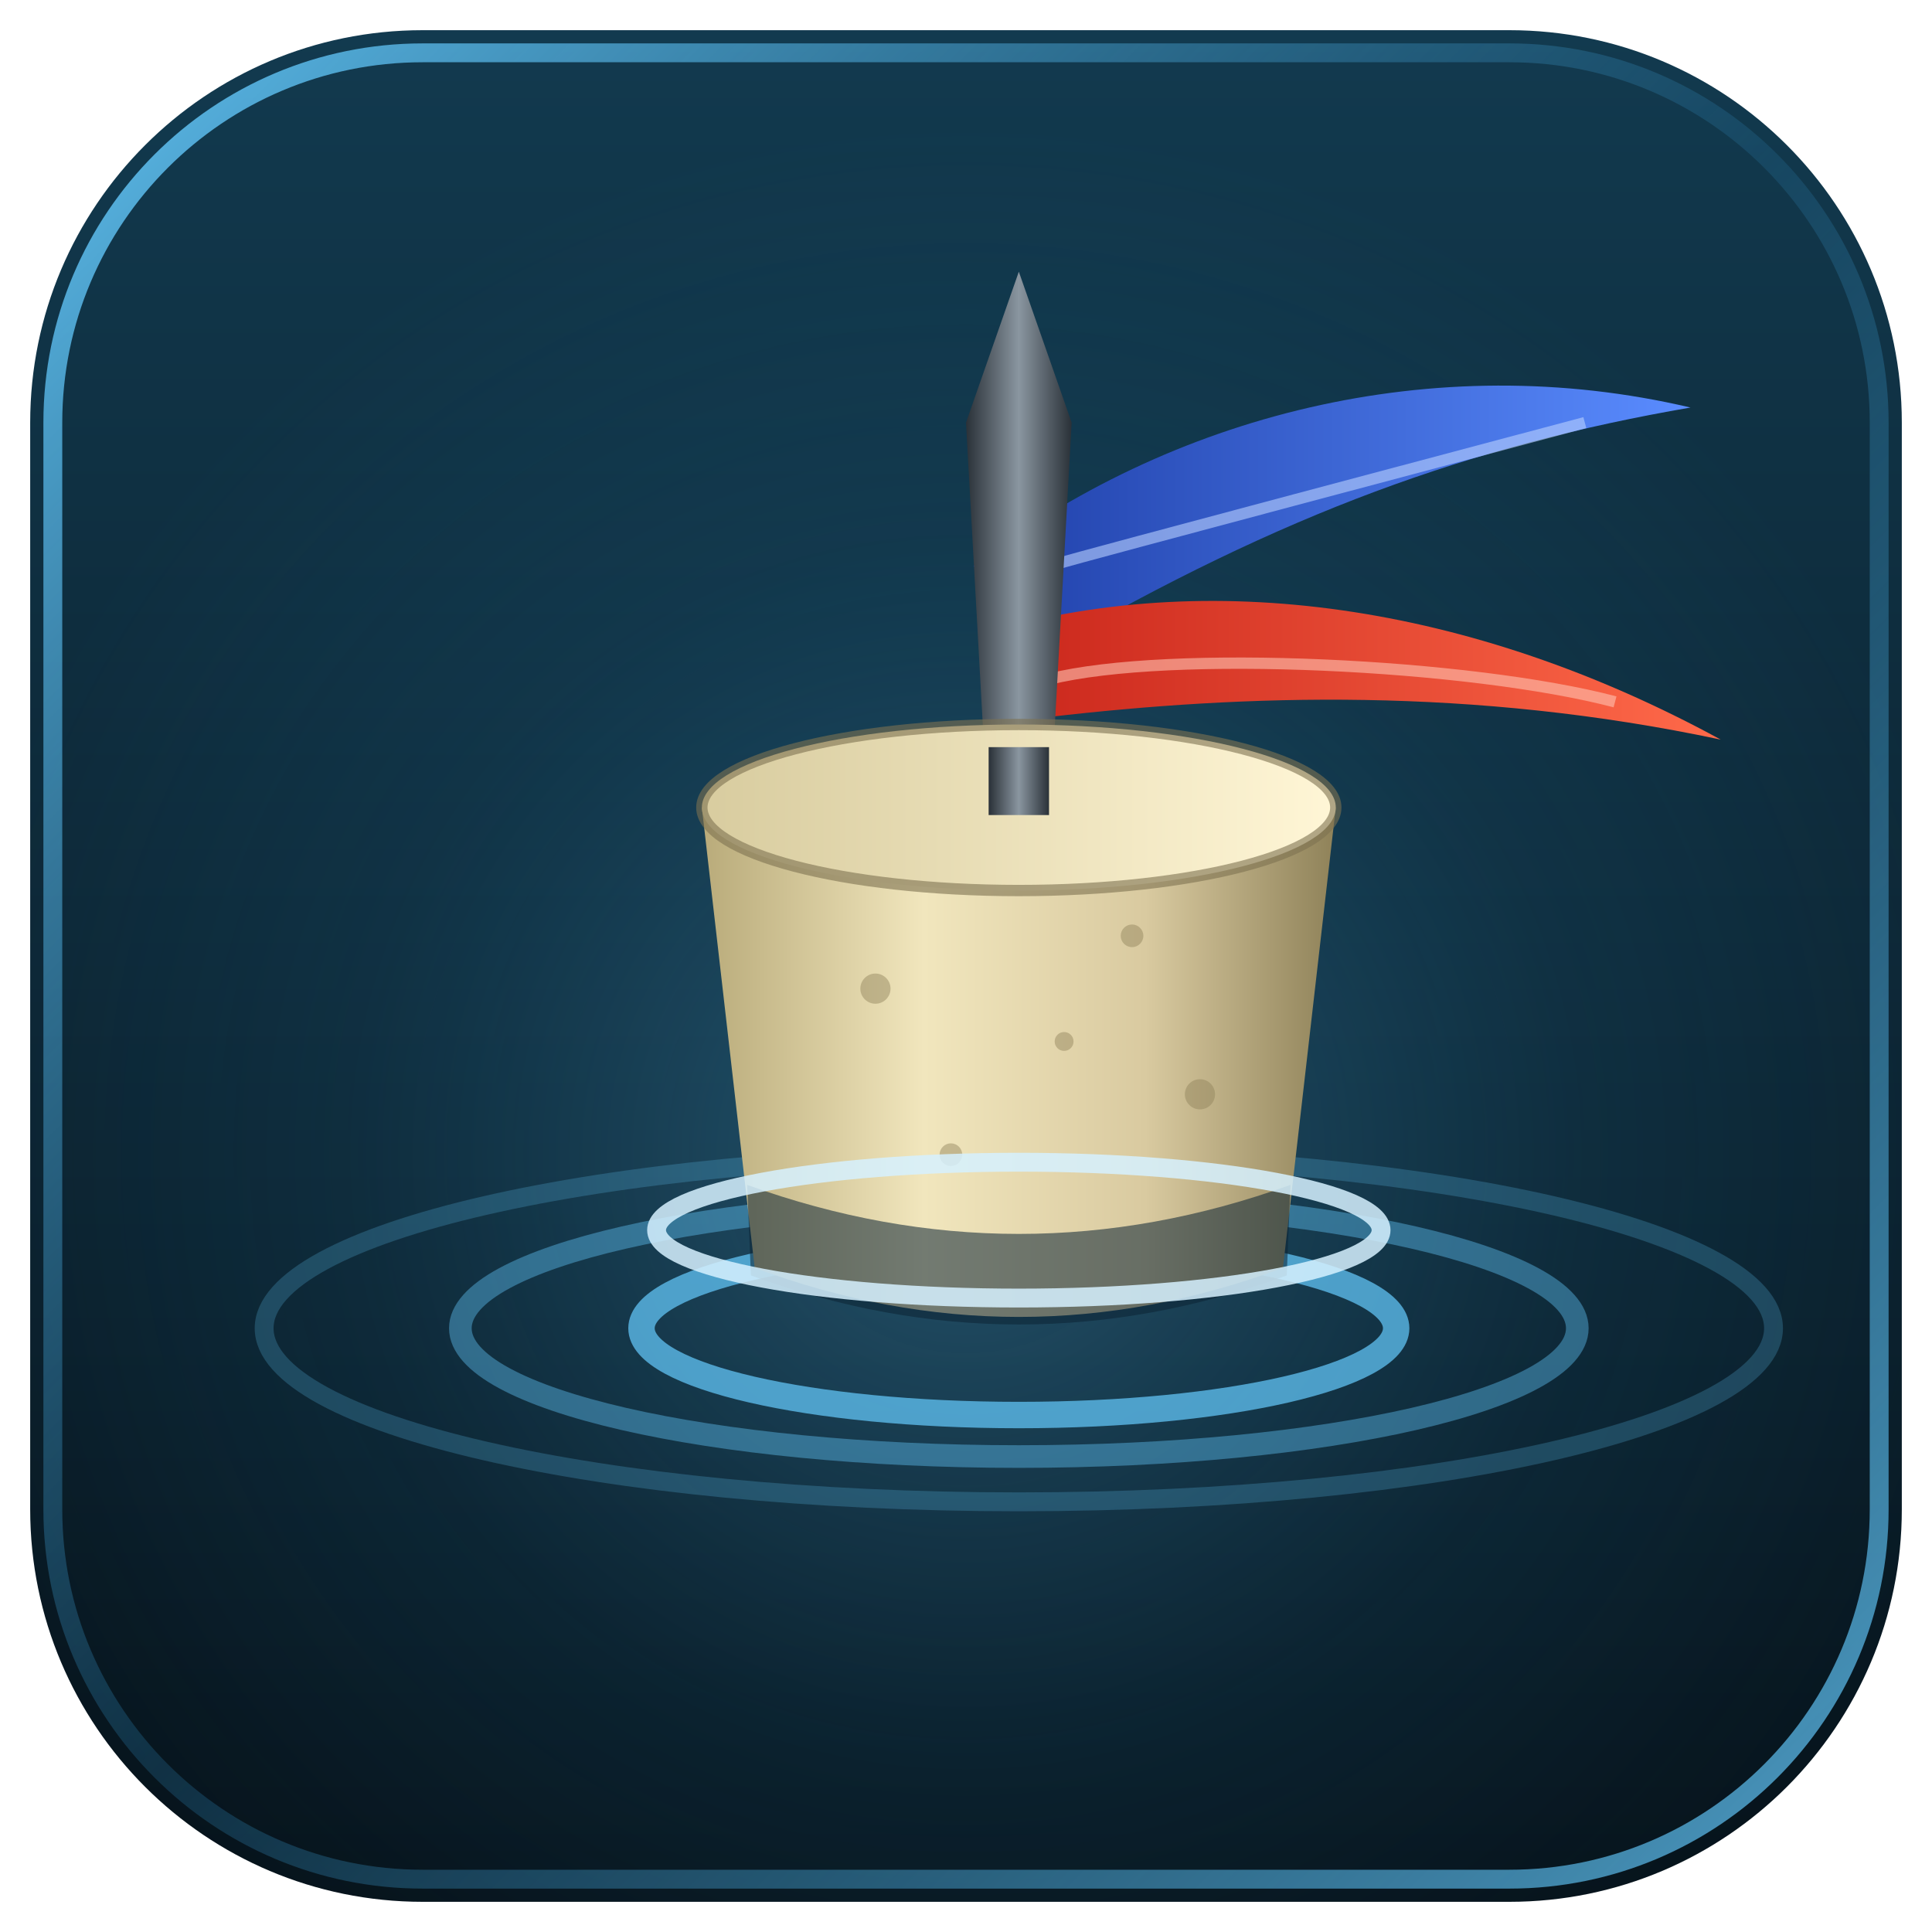
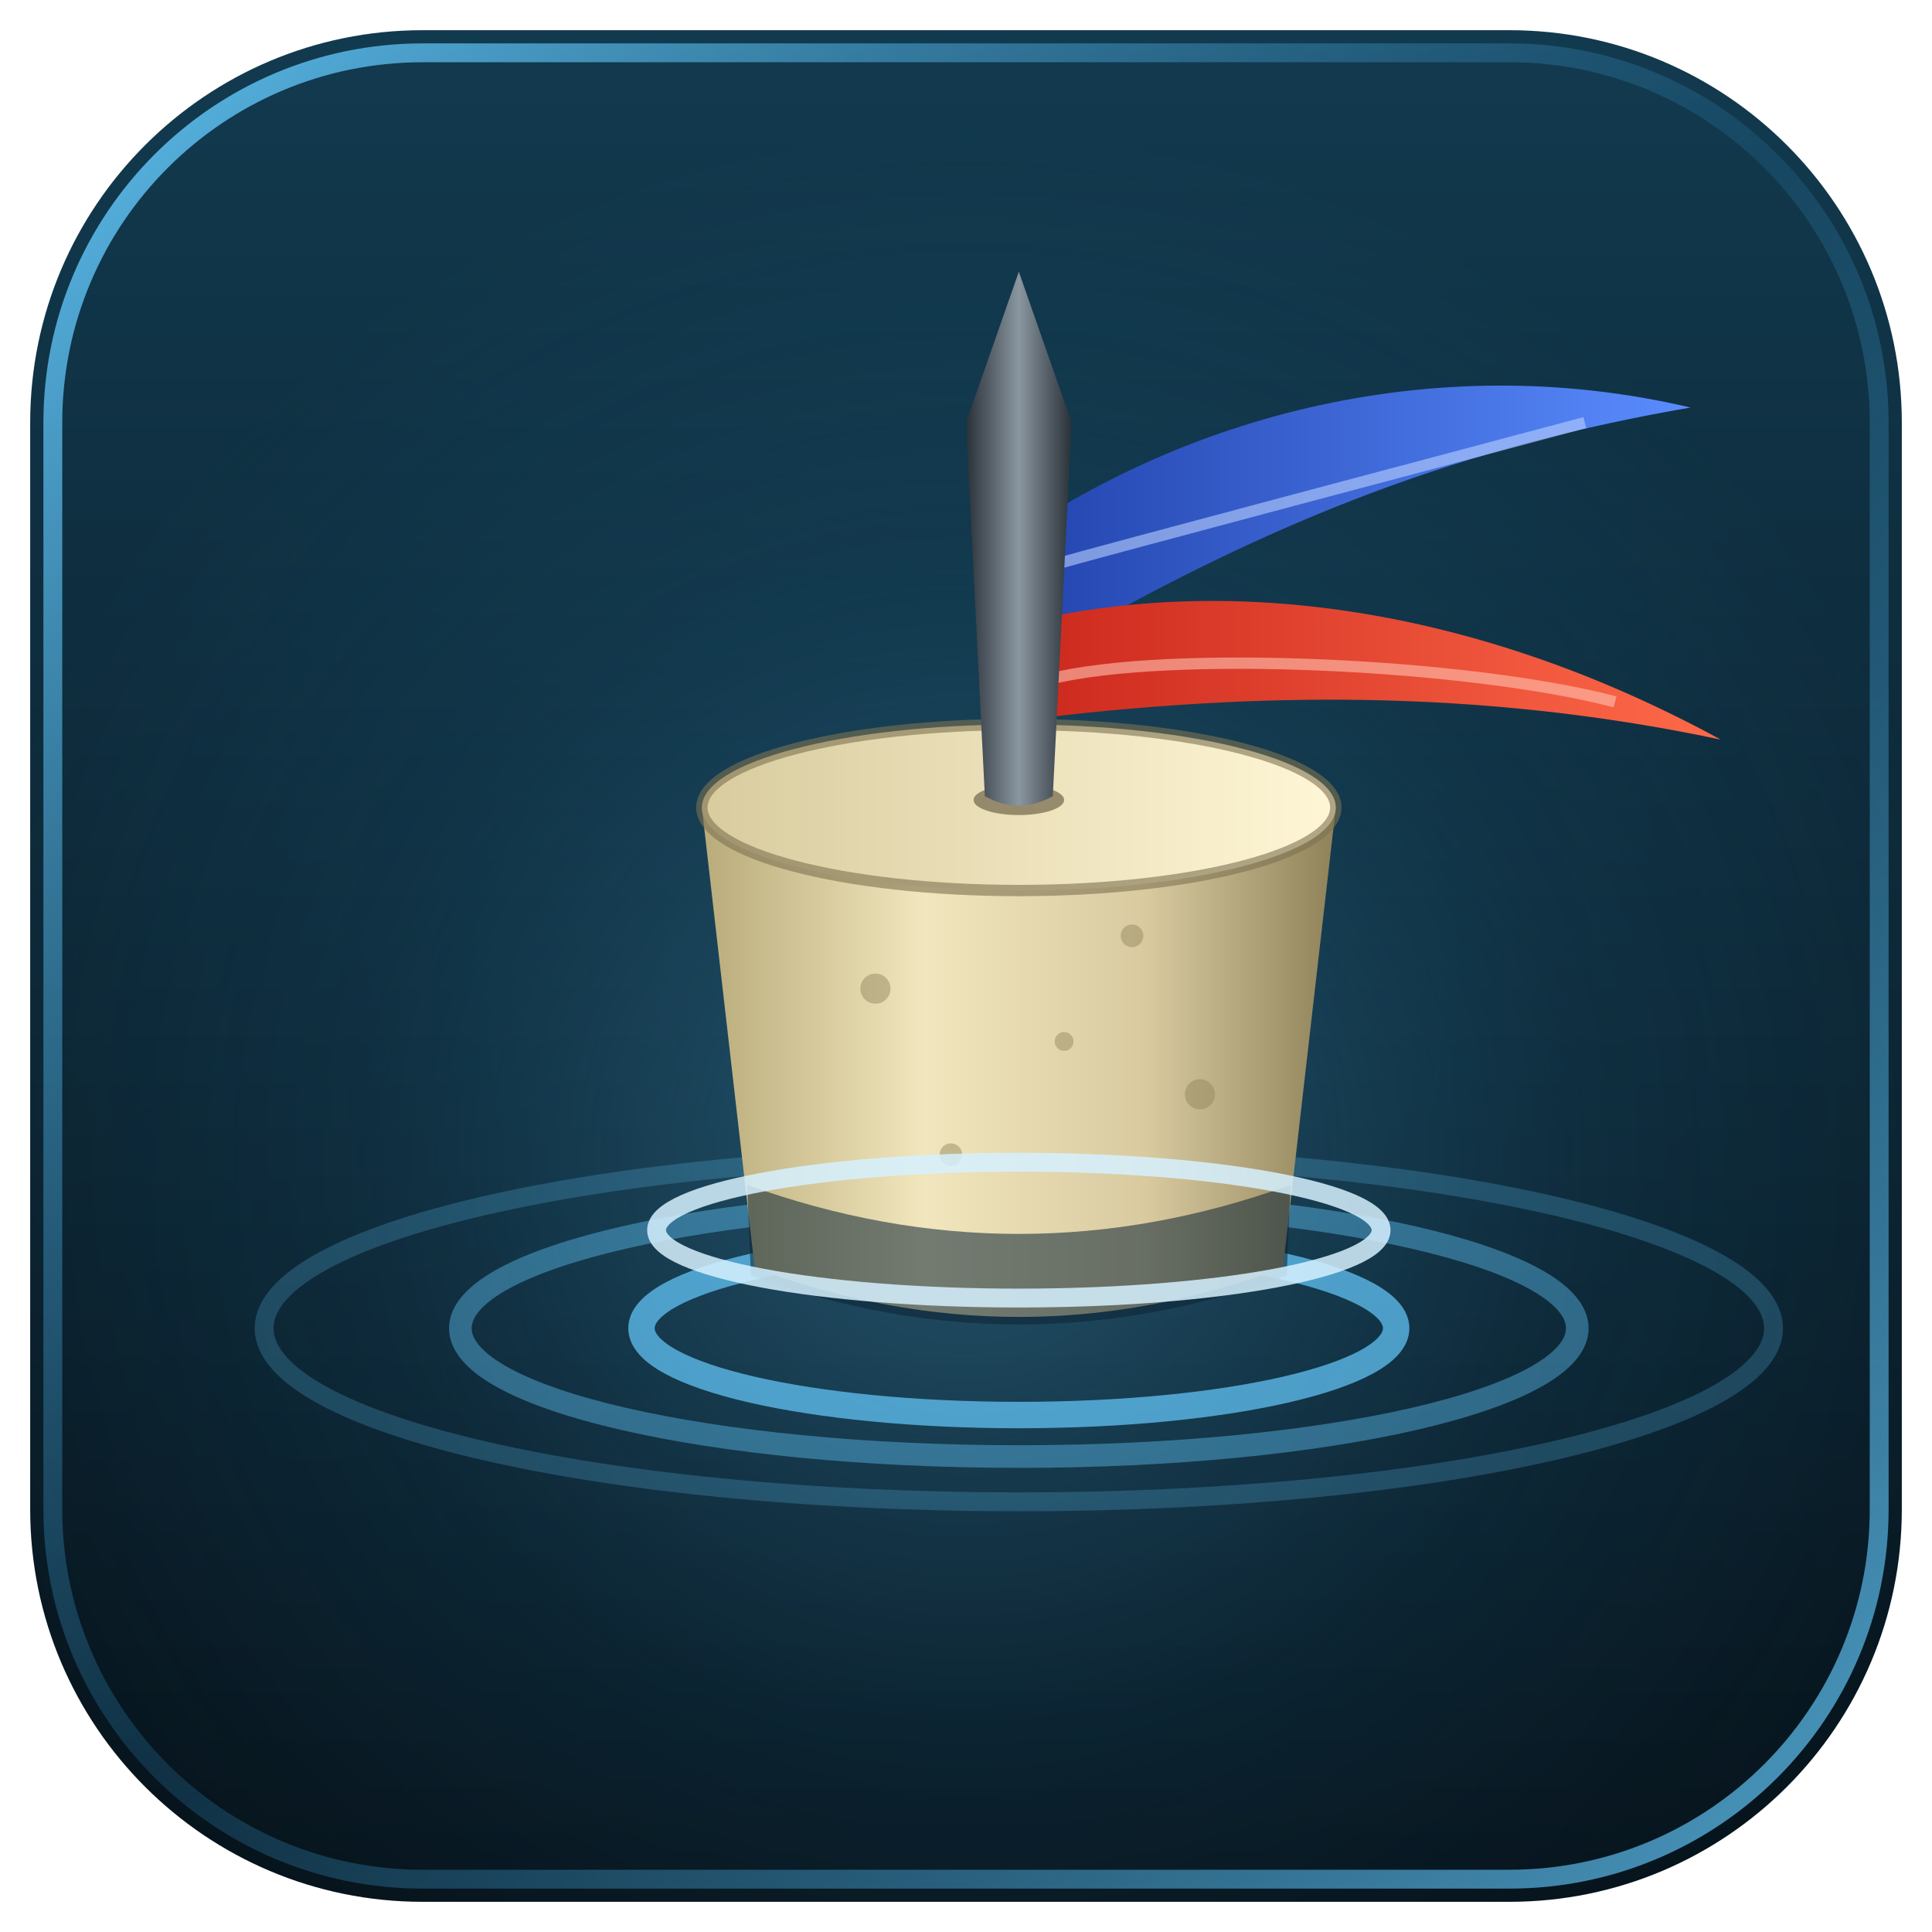
<svg xmlns="http://www.w3.org/2000/svg" viewBox="0 0 512 512" role="img" aria-label="Bobber Forever">
  <defs>
    <linearGradient id="bg" x1="0" y1="0" x2="0" y2="1">
      <stop offset="0" stop-color="#123a4f" />
      <stop offset="1" stop-color="#06121a" />
    </linearGradient>
    <radialGradient id="glow" cx="50%" cy="60%" r="55%">
      <stop offset="0" stop-color="#66ccff" stop-opacity="0.32" />
      <stop offset="0.6" stop-color="#2f8fc0" stop-opacity="0.1" />
      <stop offset="1" stop-color="#2f8fc0" stop-opacity="0" />
    </radialGradient>
    <linearGradient id="rim" x1="0" y1="0" x2="1" y2="1">
      <stop offset="0" stop-color="#66ccff" stop-opacity="0.9" />
      <stop offset="0.5" stop-color="#21648a" stop-opacity="0.35" />
      <stop offset="1" stop-color="#66ccff" stop-opacity="0.75" />
    </linearGradient>
    <linearGradient id="cork" x1="0" y1="0" x2="1" y2="0">
      <stop offset="0" stop-color="#b9ab7a" />
      <stop offset="0.35" stop-color="#f1e6bd" />
      <stop offset="0.7" stop-color="#d9caa0" />
      <stop offset="1" stop-color="#8f8259" />
    </linearGradient>
    <linearGradient id="corkTop" x1="0" y1="0" x2="1" y2="0">
      <stop offset="0" stop-color="#d8cc9f" />
      <stop offset="1" stop-color="#fff6d6" />
    </linearGradient>
    <linearGradient id="red" x1="1" y1="0" x2="0" y2="0">
      <stop offset="0" stop-color="#c8241a" />
      <stop offset="1" stop-color="#ff6a4a" />
    </linearGradient>
    <linearGradient id="blue" x1="1" y1="0" x2="0" y2="0">
      <stop offset="0" stop-color="#1f3fa8" />
      <stop offset="1" stop-color="#5a8cff" />
    </linearGradient>
    <linearGradient id="spike" x1="0" y1="0" x2="1" y2="0">
      <stop offset="0" stop-color="#2a3138" />
      <stop offset="0.5" stop-color="#8a96a0" />
      <stop offset="1" stop-color="#2a3138" />
    </linearGradient>
  </defs>
  <rect x="8" y="8" width="496" height="496" rx="104" fill="url(#bg)" />
  <rect x="8" y="8" width="496" height="496" rx="104" fill="url(#glow)" />
  <rect x="14" y="14" width="484" height="484" rx="98" fill="none" stroke="url(#rim)" stroke-width="5" />
  <g fill="none" stroke="#66ccff" stroke-linecap="round">
    <ellipse cx="270" cy="352" rx="200" ry="46" stroke-width="5" stroke-opacity="0.22" />
    <ellipse cx="270" cy="352" rx="148" ry="34" stroke-width="6" stroke-opacity="0.4" />
    <ellipse cx="270" cy="352" rx="100" ry="23" stroke-width="7" stroke-opacity="0.7" />
  </g>
-   <g transform="translate(540 0) scale(-1 1)">
-     <path d="M282 150 C 230 110, 160 92, 92 108 C 150 118, 200 136, 262 172 Z" fill="url(#blue)" />
-     <path d="M262 150 C 248 146, 150 120, 120 112" fill="none" stroke="#b9d0ff" stroke-opacity="0.6" stroke-width="3" />
-     <path d="M280 168 C 220 150, 150 160, 84 196 C 150 182, 210 184, 262 190 Z" fill="url(#red)" />
-     <path d="M262 180 C 230 172, 150 176, 112 186" fill="none" stroke="#ffc2b0" stroke-opacity="0.6" stroke-width="3" />
-   </g>
-   <path d="M270 72 L 284 112 L 278 220 L 262 220 L 256 112 Z" fill="url(#spike)" />
  <path d="M186 214 L 200 336 Q 270 362 340 336 L 354 214 Z" fill="url(#cork)" />
  <ellipse cx="270" cy="214" rx="84" ry="22" fill="url(#corkTop)" />
  <ellipse cx="270" cy="214" rx="84" ry="22" fill="none" stroke="#7d7150" stroke-opacity="0.6" stroke-width="3" />
  <g fill="#8f8259" fill-opacity="0.45">
    <circle cx="232" cy="262" r="4" />
    <circle cx="300" cy="248" r="3" />
    <circle cx="318" cy="290" r="4" />
    <circle cx="252" cy="306" r="3" />
    <circle cx="282" cy="276" r="2.5" />
  </g>
-   <rect x="262" y="198" width="16" height="18" fill="url(#spike)" />
+   <g transform="translate(540 0) scale(-1 1)">
+     <path d="M282 150 C 230 110, 160 92, 92 108 C 150 118, 200 136, 262 172 Z" fill="url(#blue)" />
+     <path d="M262 150 C 248 146, 150 120, 120 112" fill="none" stroke="#b9d0ff" stroke-opacity="0.6" stroke-width="3" />
+     <path d="M280 168 C 220 150, 150 160, 84 196 C 150 182, 210 184, 262 190 Z" fill="url(#red)" />
+     <path d="M262 180 C 230 172, 150 176, 112 186" fill="none" stroke="#ffc2b0" stroke-opacity="0.6" stroke-width="3" />
+   </g>
+   <ellipse cx="270" cy="212" rx="12" ry="4" fill="#5c5238" fill-opacity="0.6" />
+   <path d="M270 72 L 284 112 L 279 211 Q 270 216 261 211 L 256 112 Z" fill="url(#spike)" />
  <path d="M198 314 Q 270 340 342 314 L 341 338 Q 270 364 199 338 Z" fill="#0b2433" fill-opacity="0.55" />
  <ellipse cx="270" cy="326" rx="96" ry="18" fill="none" stroke="#d6f1ff" stroke-opacity="0.85" stroke-width="5" />
</svg>
